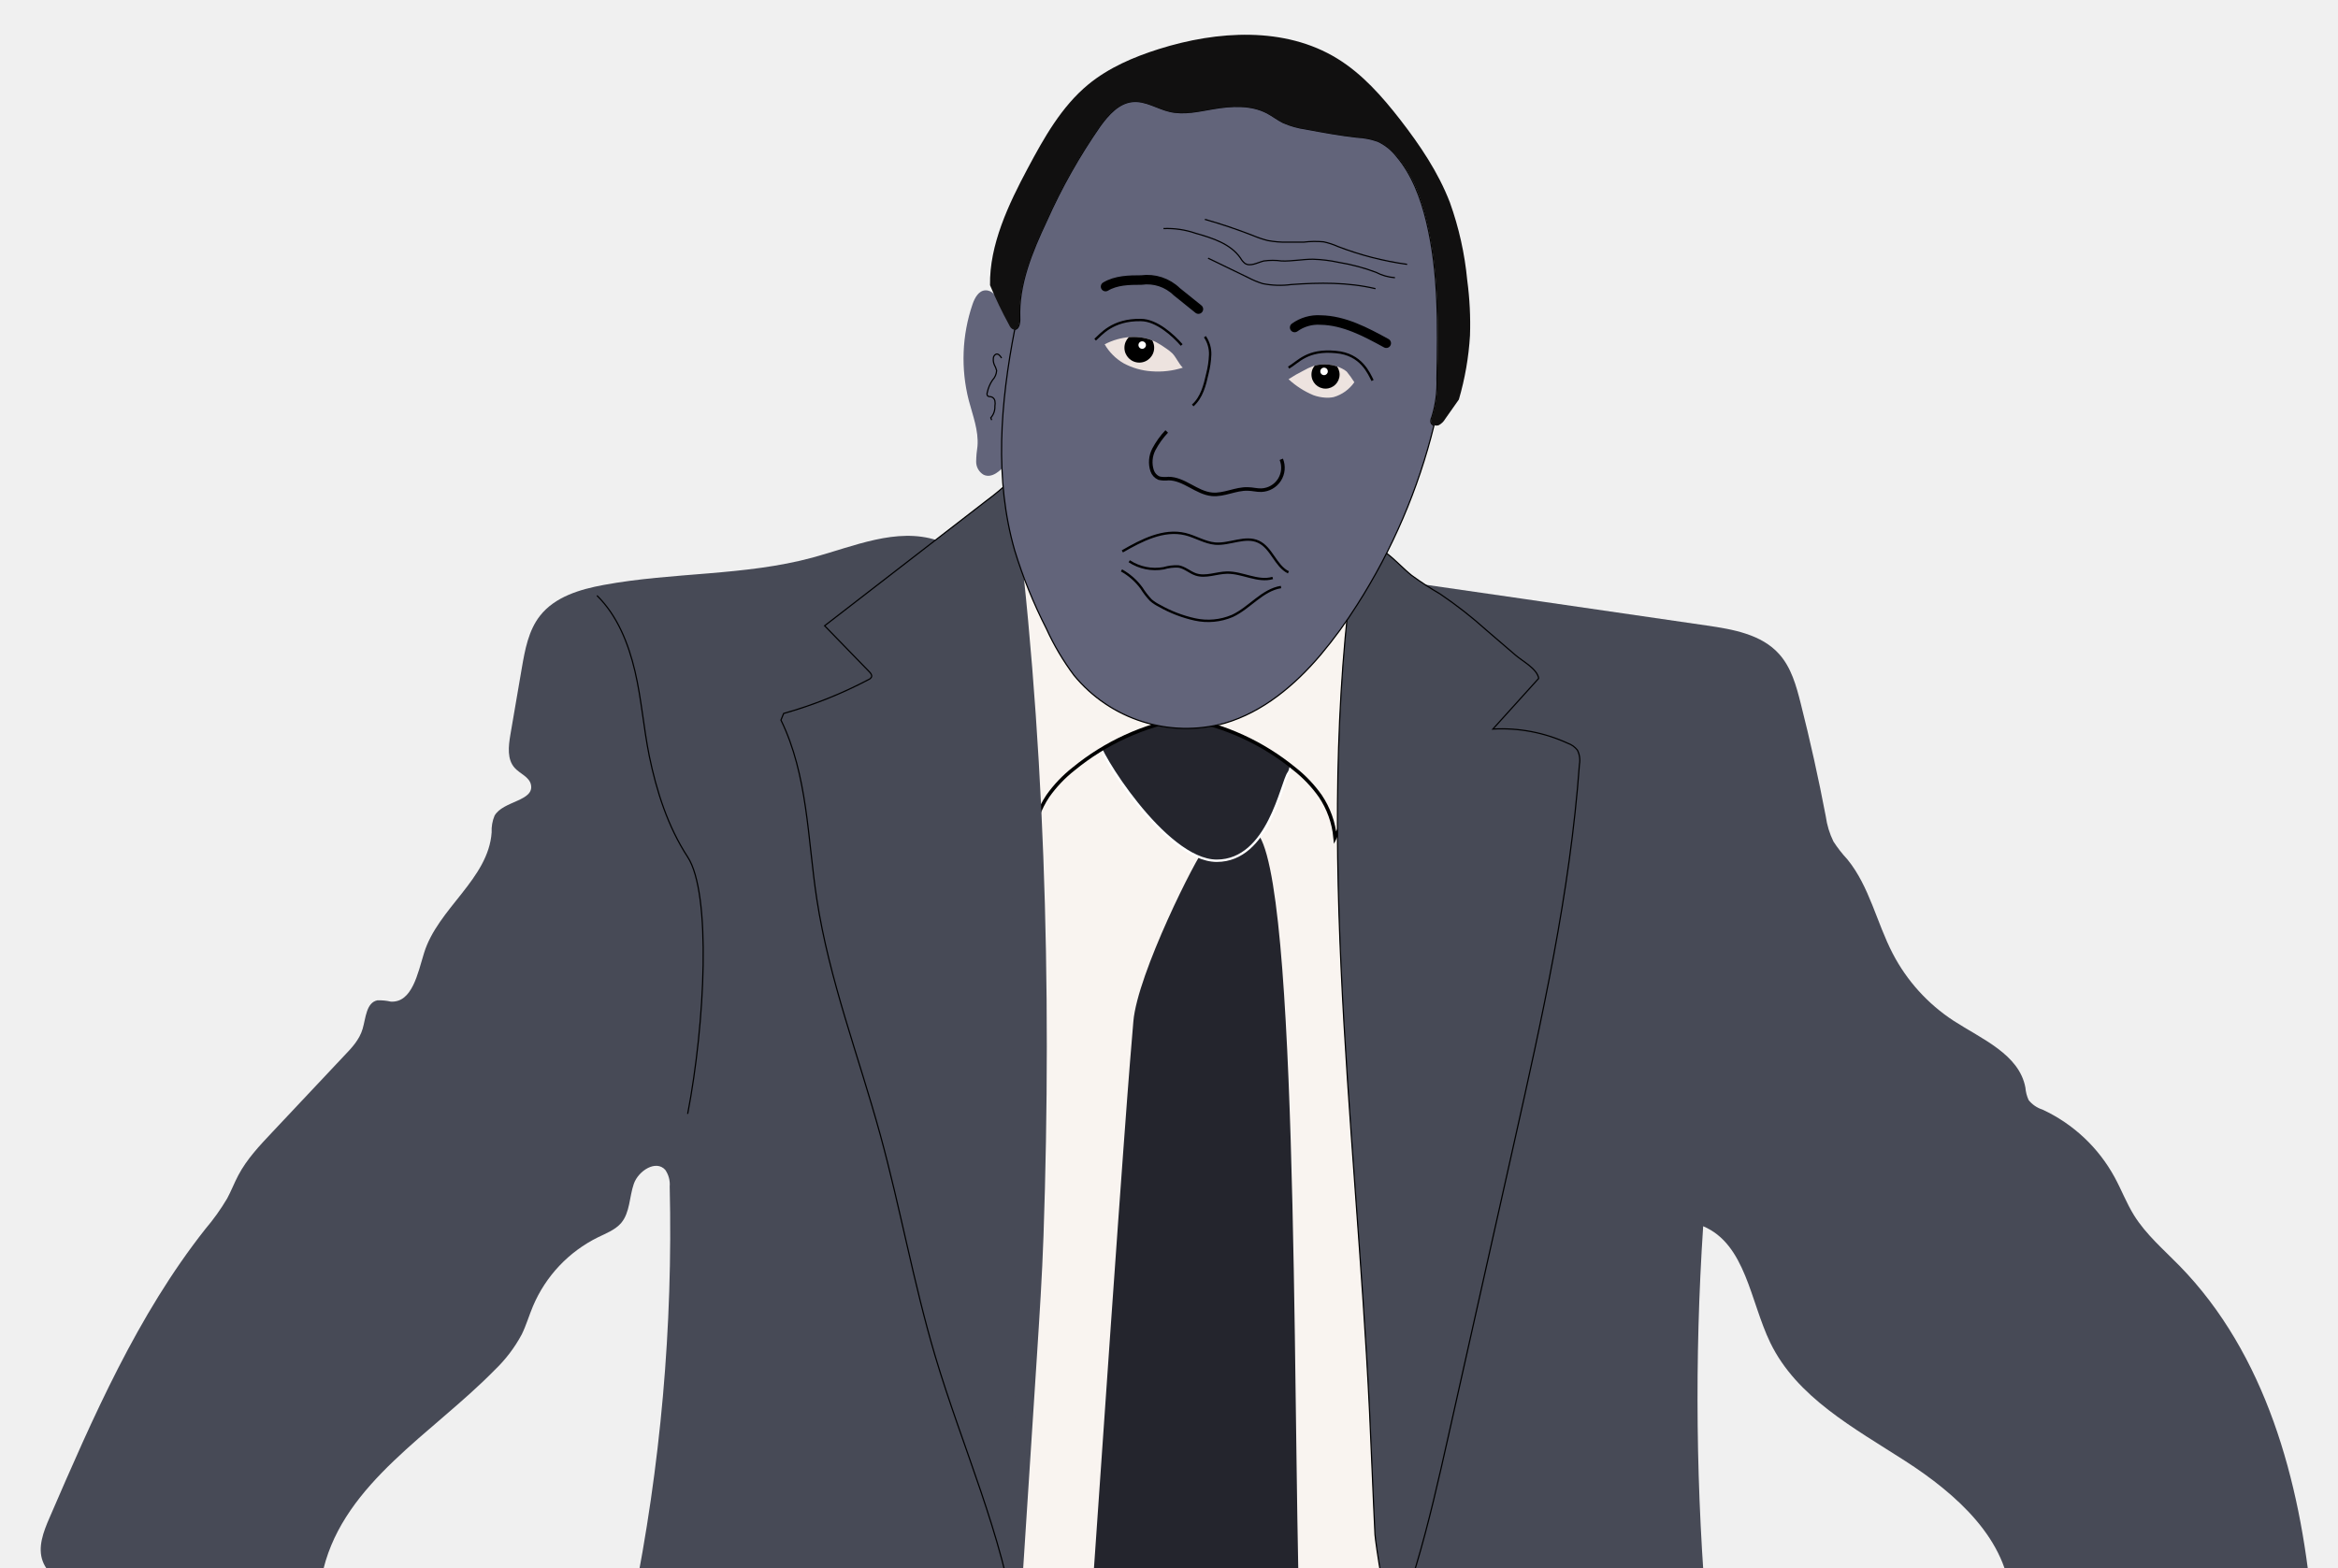
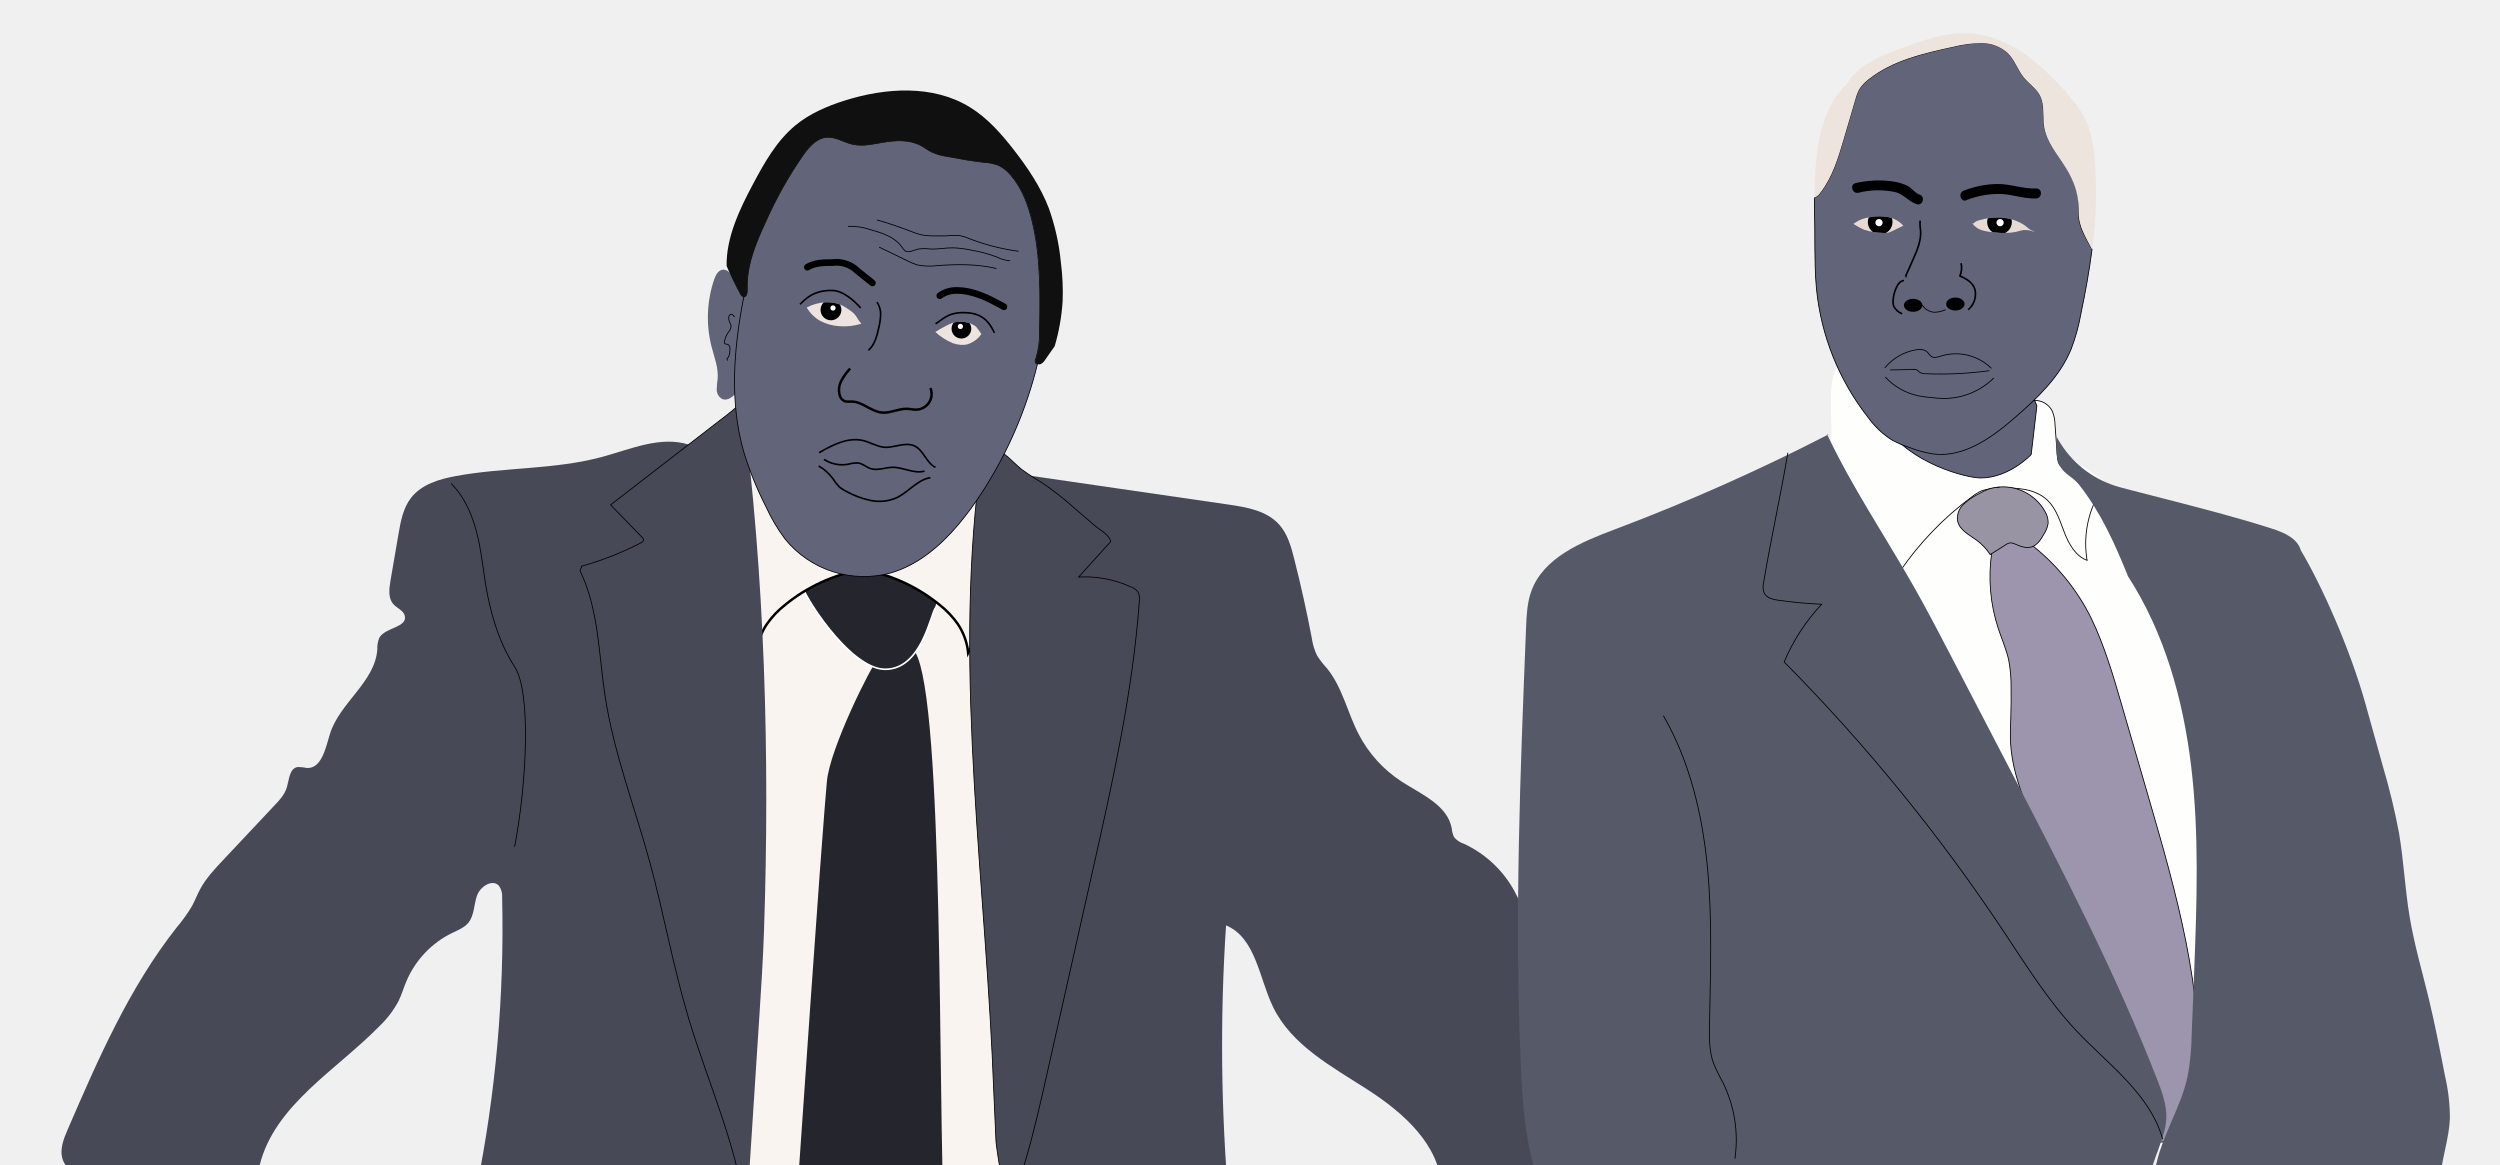
- <svg xmlns="http://www.w3.org/2000/svg" id="Kenyatta" viewBox="0 0 492 330">
+ <svg xmlns="http://www.w3.org/2000/svg" viewBox="0 0 751.05 349.9">
  <defs>
    <clipPath id="clip-path">
-       <path d="M232.46,72.47a10.93,10.93,0,0,0,4,4,14.41,14.41,0,0,0,5.86,1.68,17.34,17.34,0,0,0,6.58-.76c-.87-.87-1.33-2.08-2.18-3a8.91,8.91,0,0,0-1.38-1.09A18.78,18.78,0,0,0,243.25,72C239.92,70.29,235.78,70.74,232.46,72.47Z" style="fill:none" />
+       <path d="M242.35,92.37a10.93,10.93,0,0,0,4,4A14.41,14.41,0,0,0,252.2,98a17.34,17.34,0,0,0,6.58-.76c-.87-.87-1.33-2.08-2.18-3a8.91,8.91,0,0,0-1.38-1.09,18.78,18.78,0,0,0-2.07-1.31C249.82,90.19,245.67,90.64,242.35,92.37Z" style="fill:none" />
    </clipPath>
    <clipPath id="clip-path-2">
-       <path d="M271.17,79.81a28.29,28.29,0,0,1,3-1.73A14,14,0,0,1,276.48,77a8.17,8.17,0,0,1,5.92.57,4.24,4.24,0,0,1,1,.65A23.2,23.2,0,0,1,285,80.45a8,8,0,0,1-4.35,3.13,6.51,6.51,0,0,1-1.85.11,8.9,8.9,0,0,1-2.41-.51,17.71,17.71,0,0,1-5.23-3.36Z" style="fill:none" />
+       <path d="M281.06,99.71A28.29,28.29,0,0,1,284,98a14,14,0,0,1,2.33-1.05,8.17,8.17,0,0,1,5.92.57,4.24,4.24,0,0,1,1,.65,23.2,23.2,0,0,1,1.58,2.19,8,8,0,0,1-4.35,3.13,6.51,6.51,0,0,1-1.85.11,8.9,8.9,0,0,1-2.41-.51,17.71,17.71,0,0,1-5.23-3.36Z" style="fill:none" />
+     </clipPath>
+     <clipPath id="clip-path-3">
+       <path d="M592.44,67a5.6,5.6,0,0,0,3,2.18,16.65,16.65,0,0,0,3.75.62,19.49,19.49,0,0,0,6.56-.16,14.9,14.9,0,0,1,2.19-.53,8.44,8.44,0,0,1,2.42.23l.38.2h.5a5.6,5.6,0,0,1-2.45-1.44c-3.92-3.06-9.47-3.36-14.23-1.92a3.27,3.27,0,0,0-1.74,1" style="fill:none" />
+     </clipPath>
+     <clipPath id="clip-path-4">
+       <path d="M557.31,66.91a9.83,9.83,0,0,1,4.39-1.64,15.11,15.11,0,0,1,5.43-.06,8.19,8.19,0,0,1,4.68,2.6l-3.42,1.64a4.38,4.38,0,0,1-2.93.51,18.71,18.71,0,0,1-5.4-.93,18.32,18.32,0,0,1-3.26-1.79" style="fill:none" />
    </clipPath>
  </defs>
-   <g id="Body">
-     <g id="Shirt">
-       <g id="Shirt-2" data-name="Shirt">
-         <path d="M208.65,118.55q42.58,3.27,84.85,9.53c3.6.53,7.74,1.45,9.37,4.71a11.29,11.29,0,0,1,.74,5.46c-1.08,32.38-7.3,64.89-2.68,97,1.43,9.95,3.9,19.73,5,29.72,1.2,11.09.68,22.29.16,33.44l-1.52,32.51c-.18,3.8-.77,8.29-4.14,10.05a11,11,0,0,1-5.06.85q-43.67.34-87.29-2.57c-2.29-.15-4.76-.39-6.45-1.93s-2.16-4-2.49-6.26c-9.17-63.32,13.84-126.8,14.93-190.77.13-7.68-.26-16-5-22" style="fill:#f9f4f0" />
+   <g id="Kenyatta">
+     <g id="Body">
+       <g id="Shirt">
+         <g id="Shirt-2" data-name="Shirt">
+           <path d="M218.55,138.45q42.58,3.27,84.85,9.53c3.6.53,7.74,1.45,9.37,4.71a11.29,11.29,0,0,1,.74,5.46c-1.08,32.38-7.3,64.89-2.68,97,1.43,9.95,3.9,19.73,5,29.72,1.2,11.09.68,22.29.16,33.44l-1.52,32.51c-.18,3.8-.77,8.29-4.14,10.05a11,11,0,0,1-5.06.85q-43.67.34-87.29-2.57c-2.29-.15-4.76-.39-6.45-1.93s-2.16-4-2.49-6.26c-9.17-63.32,13.84-126.8,14.93-190.77.13-7.68-.26-16-5-22" style="fill:#f9f4f0" />
+         </g>
+         <path d="M263.45,198.4c-1.7,1.67-14.22,26.5-15.05,36.5s-1.5,16.25-9.5,132.5c25-.75,44.75,0,44.75,0-1.84-36.5,0-156.75-8.67-171.44" style="fill:#24252d" />
+         <path d="M241.06,175.9c-.55,1.44,13.91,25.17,24.87,25.17s13.63-16.5,15.13-18.5,1.5-17.67-7.67-17.67S245.06,165.4,241.06,175.9Z" style="fill:#24252d;stroke:#fff;stroke-miterlimit:10;stroke-width:0.5px" />
+         <path d="M259.07,171.11a50.17,50.17,0,0,1,23.24,10.63,27.33,27.33,0,0,1,5.42,5.7,18.86,18.86,0,0,1,3.13,8.73c1.74-3.44,3.79-6.93,4-10.78s2.41-23.33-2.09-25-42.5-.92-42.5-.92l-30.83,2.67,3.76,23.24c.53,3.82,2.3,7.34,4,10.78a18.86,18.86,0,0,1,3.13-8.73,27.33,27.33,0,0,1,5.42-5.7,50.17,50.17,0,0,1,23.24-10.63" style="fill:#f9f4f0" />
+         <path d="M259.07,171.11a50.17,50.17,0,0,0-23.24,10.63,27.33,27.33,0,0,0-5.42,5.7,18.86,18.86,0,0,0-3.13,8.73c-1.74-3.44-3.51-7-4-10.78" style="fill:none;stroke:#000;stroke-miterlimit:10;stroke-width:0.75px" />
+         <path d="M259.07,171.11a50.17,50.17,0,0,1,23.24,10.63,27.33,27.33,0,0,1,5.42,5.7,18.86,18.86,0,0,1,3.13,8.73c1.74-3.44,3.51-7,4-10.78" style="fill:none;stroke:#000;stroke-miterlimit:10;stroke-width:0.75px" />
      </g>
-       <path d="M253.55,178.5c-1.7,1.67-14.22,26.5-15.05,36.5S237,231.25,229,347.5c25-.75,44.75,0,44.75,0-1.84-36.5,0-156.75-8.67-171.44" style="fill:#24252d" />
-       <path d="M231.17,156c-.55,1.44,13.91,25.17,24.87,25.17s13.63-16.5,15.13-18.5S272.67,145,263.5,145,235.17,145.5,231.17,156Z" style="fill:#24252d;stroke:#fff;stroke-miterlimit:10;stroke-width:0.5px" />
-       <path d="M249.17,151.21a50.17,50.17,0,0,1,23.24,10.63,27.33,27.33,0,0,1,5.42,5.7,18.86,18.86,0,0,1,3.13,8.73c1.74-3.44,3.79-6.93,4-10.78s2.41-23.33-2.09-25-42.5-.92-42.5-.92l-30.83,2.67,3.76,23.24c.53,3.82,2.3,7.34,4,10.78a18.86,18.86,0,0,1,3.13-8.73,27.33,27.33,0,0,1,5.42-5.7,50.17,50.17,0,0,1,23.24-10.63" style="fill:#f9f4f0" />
-       <path d="M249.17,151.21a50.17,50.17,0,0,0-23.24,10.63,27.33,27.33,0,0,0-5.42,5.7,18.86,18.86,0,0,0-3.13,8.73c-1.74-3.44-3.51-7-4-10.78" style="fill:none;stroke:#000;stroke-miterlimit:10;stroke-width:0.75px" />
-       <path d="M249.17,151.21a50.17,50.17,0,0,1,23.24,10.63,27.33,27.33,0,0,1,5.42,5.7,18.86,18.86,0,0,1,3.13,8.73c1.74-3.44,3.51-7,4-10.78" style="fill:none;stroke:#000;stroke-miterlimit:10;stroke-width:0.75px" />
+       <g id="Jacket">
+         <path d="M306.69,142.51l23.46,3.41,5,.73,33.91,4.93c5.51.8,11.49,1.84,15.22,6,2.55,2.83,3.61,6.67,4.54,10.37q3,11.82,5.28,23.8A17.42,17.42,0,0,0,395.7,197a27.81,27.81,0,0,0,2.95,3.78c4.64,5.7,6.14,13.28,9.53,19.81A37.61,37.61,0,0,0,421,234.75c6,3.89,13.83,7.08,15.13,14.09a7.72,7.72,0,0,0,.68,2.62,6.08,6.08,0,0,0,2.92,2,33.19,33.19,0,0,1,15.21,14.19c1.43,2.63,2.5,5.45,4.08,8,2.53,4.06,6.23,7.21,9.57,10.63,18.11,18.55,25.4,45.2,27.81,71a382.48,382.48,0,0,1-63.34-.57c-.52-12.76-11.46-22.44-22.19-29.35S388,314,382.45,302.51c-4.23-8.75-5.17-20.73-14.12-24.51a546,546,0,0,0,.91,83.88,213.65,213.65,0,0,1-57.53,3.82c-2.24-.16-4.58-.38-6.49-1.57s-3.21-3.67-2.34-5.74" style="fill:#474a56" />
+         <path d="M207.08,133.62c-8.51-2.78-17.52,1.28-26.16,3.63-14.29,3.88-29.43,3.07-44,5.77-5,.92-10.25,2.49-13.38,6.47-2.44,3.1-3.18,7.17-3.85,11.07l-2.4,14c-.41,2.42-.72,5.22.94,7,1.11,1.21,3,1.85,3.38,3.45.81,3.53-5.87,3.43-7.65,6.58a8.13,8.13,0,0,0-.61,3.51c-.67,9.8-11.32,16-14.22,25.37-1.33,4.31-2.5,10.51-7,10.25a11.05,11.05,0,0,0-2.83-.27c-2.34.48-2.43,3.71-3.1,6s-2.28,4-3.87,5.65L67.11,258.29c-2.62,2.78-5.28,5.6-7.07,9-.84,1.59-1.48,3.27-2.33,4.85a46.48,46.48,0,0,1-4.62,6.47c-14.29,18.12-23.61,39.57-32.77,60.75-1.27,2.92-2.55,6.22-1.41,9.2,1.92,5.05,8.83,5.38,14.21,4.85,10.9-1.09,22.17-2.1,32.59,1.28,3.55,1.15,8.05,2.58,10.52-.22A10,10,0,0,0,78,350.07c4.51-18.13,22.93-28.46,36-41.8a29.93,29.93,0,0,0,5.71-7.5c.94-1.91,1.54-4,2.36-5.94a28.55,28.55,0,0,1,13.72-14.53c1.73-.84,3.61-1.56,4.85-3,1.87-2.23,1.7-5.49,2.66-8.24s4.66-5.11,6.61-2.94a5.34,5.34,0,0,1,.94,3.52,394.49,394.49,0,0,1-7.76,87.72l81.31,5.52,3.74-57.78c.54-8.35,1.08-16.7,1.37-25.06,1.81-52.92.25-107.28-6.48-158.65" style="fill:#474a56" />
+         <path d="M223.79,362.7c-2.89-19.76-11.39-38.19-17.08-57.33-4.57-15.35-7.33-31.17-11.57-46.62-4.54-16.54-10.77-32.68-13.36-49.63-1.94-12.72-1.89-26.1-7.54-37.66l.57-1.39A91.67,91.67,0,0,0,192.68,163a1.14,1.14,0,0,0,.63-.58c.12-.39-.18-.76-.47-1.06l-9.41-9.69,34-26.28a56.08,56.08,0,0,0,5-4.16" style="fill:#474a56;stroke:#000;stroke-miterlimit:10;stroke-width:0.25px" />
+         <path d="M333.69,162.68l-9.64,10.67a33.41,33.41,0,0,1,15.78,3,4.43,4.43,0,0,1,2,1.43,4.72,4.72,0,0,1,.43,3c-1.95,27-7.89,53.53-13.81,79.94L314.68,322c-2.06,9.18-4.12,18.36-6.81,27.37-.35,1.18-3.78,11.71-5,11.38v-.83c-1.24.54-3.58-15.64-3.65-17-.43-8.66-.73-17.32-1.15-26-3-62-12.2-124.5-2.24-185.76l-1.16.33c2.06,2,4.83,3.21,7.14,5,1.81,1.38,3.33,3.1,5.11,4.53a69,69,0,0,0,6,3.92,89,89,0,0,1,9.69,7.57l6.16,5.29c1.59,1.37,4.54,2.85,4.91,4.92" style="fill:#474a56;stroke:#000;stroke-miterlimit:10;stroke-width:0.25px" />
+       </g>
+       <path d="M135.51,145.26c4.29,4.22,6.62,10.06,8,15.93s1.81,11.9,3,17.79c1.54,7.47,3.92,14.92,8.09,21.31,5,7.61,3.68,35,0,54.07" style="fill:none;stroke:#000;stroke-miterlimit:10;stroke-width:0.25px" />
+       <path d="M259.79,172.94a1.5,1.5,0,0,0,0-3,1.5,1.5,0,0,0,0,3Z" />
    </g>
-     <g id="Jacket">
-       <path d="M296.79,122.61,320.26,126l5,.73,33.91,4.93c5.51.8,11.49,1.84,15.22,6,2.55,2.83,3.61,6.67,4.54,10.37q3,11.82,5.28,23.8a17.42,17.42,0,0,0,1.61,5.29,27.81,27.81,0,0,0,2.95,3.78c4.64,5.7,6.14,13.28,9.53,19.81a37.61,37.61,0,0,0,12.79,14.13c6,3.89,13.83,7.08,15.13,14.09a7.72,7.72,0,0,0,.68,2.62,6.08,6.08,0,0,0,2.92,2A33.19,33.19,0,0,1,445,247.8c1.43,2.63,2.5,5.45,4.08,8,2.53,4.06,6.23,7.21,9.57,10.63,18.11,18.55,25.4,45.2,27.81,71a382.48,382.48,0,0,1-63.34-.57c-.52-12.76-11.46-22.44-22.19-29.35s-22.84-13.4-28.4-24.9c-4.23-8.75-5.17-20.73-14.12-24.51a546,546,0,0,0,.91,83.88,213.65,213.65,0,0,1-57.53,3.82c-2.24-.16-4.58-.38-6.49-1.57s-3.21-3.67-2.34-5.74" style="fill:#474a56" />
-       <path d="M197.19,113.72c-8.51-2.78-17.52,1.28-26.16,3.63-14.29,3.88-29.43,3.07-44,5.77-5,.92-10.25,2.49-13.38,6.47-2.44,3.1-3.18,7.17-3.85,11.07l-2.4,14c-.41,2.42-.72,5.22.94,7,1.11,1.21,3,1.85,3.38,3.45.81,3.53-5.87,3.43-7.65,6.58a8.13,8.13,0,0,0-.61,3.51c-.67,9.8-11.32,16-14.22,25.37-1.33,4.31-2.5,10.51-7,10.25a11.05,11.05,0,0,0-2.83-.27c-2.34.48-2.43,3.71-3.1,6s-2.28,4-3.87,5.65L57.21,238.39c-2.62,2.78-5.28,5.6-7.07,9-.84,1.59-1.48,3.27-2.33,4.85a46.48,46.48,0,0,1-4.62,6.47c-14.29,18.12-23.61,39.57-32.77,60.75-1.27,2.92-2.55,6.22-1.41,9.2,1.92,5.05,8.83,5.38,14.21,4.85,10.9-1.09,22.17-2.1,32.59,1.28,3.55,1.15,8.05,2.58,10.52-.22a10,10,0,0,0,1.75-4.39c4.51-18.13,22.93-28.46,36-41.8a29.93,29.93,0,0,0,5.71-7.5c.94-1.91,1.54-4,2.36-5.94a28.55,28.55,0,0,1,13.72-14.53c1.73-.84,3.61-1.56,4.85-3,1.87-2.23,1.7-5.49,2.66-8.24s4.66-5.11,6.61-2.94a5.34,5.34,0,0,1,.94,3.52,394.49,394.49,0,0,1-7.76,87.72L214.48,343l3.74-57.78c.54-8.35,1.08-16.7,1.37-25.06,1.81-52.92.25-107.28-6.48-158.65" style="fill:#474a56" />
-       <path d="M213.89,342.8C211,323,202.5,304.61,196.81,285.47c-4.57-15.35-7.33-31.17-11.57-46.62-4.54-16.54-10.77-32.68-13.36-49.63-1.94-12.72-1.89-26.1-7.54-37.66l.57-1.39a91.67,91.67,0,0,0,17.87-7.13,1.14,1.14,0,0,0,.63-.58c.12-.39-.18-.76-.47-1.06l-9.41-9.69,34-26.28a56.08,56.08,0,0,0,5-4.16" style="fill:#474a56;stroke:#000;stroke-miterlimit:10;stroke-width:0.25px" />
-       <path d="M323.8,142.78l-9.64,10.67a33.41,33.41,0,0,1,15.78,3,4.43,4.43,0,0,1,2,1.43,4.72,4.72,0,0,1,.43,3c-1.95,27-7.89,53.53-13.81,79.94l-13.75,61.36c-2.06,9.18-4.12,18.36-6.81,27.37-.35,1.18-3.78,11.71-5,11.38V340c-1.24.54-3.58-15.64-3.65-17-.43-8.66-.73-17.32-1.15-26-3-62-12.2-124.5-2.24-185.76l-1.16.33c2.06,2,4.83,3.21,7.14,5,1.81,1.38,3.33,3.1,5.11,4.53a69,69,0,0,0,6,3.92,89,89,0,0,1,9.69,7.57l6.16,5.29c1.59,1.37,4.54,2.85,4.91,4.92" style="fill:#474a56;stroke:#000;stroke-miterlimit:10;stroke-width:0.25px" />
+     <g id="Head">
+       <path d="M221.73,117.39c-1.21,1.55-3.09,3.29-4.86,2.43a3.18,3.18,0,0,1-1.55-2.74,23.11,23.11,0,0,1,.28-3.28c.26-3.28-1-6.46-1.84-9.65a35.47,35.47,0,0,1,.8-20.22c.46-1.34,1.29-2.87,2.7-2.92s2.21,1.17,2.89,2.25c0,0,3.16,4.6,5.49,6S221.73,117.39,221.73,117.39Z" style="fill:#62647a" />
+       <path d="M311.21,107.68a1.8,1.8,0,0,0-.19,1.13.91.91,0,0,0,.64.62,126,126,0,0,1-16.18,37.78,96.66,96.66,0,0,1-7.67,10.5c-5.42,6.4-12.14,12.06-20.19,14.41A30.53,30.53,0,0,1,235.9,162a52.8,52.8,0,0,1-5.79-9.78,101.39,101.39,0,0,1-6.67-16.45c-4.34-15.06-3-31.19,0-46.58.84,0,1.1-1.33,1.06-2.24-.31-7.18,2.57-14.07,5.62-20.57a121.64,121.64,0,0,1,11.28-20c1.74-2.4,3.94-4.88,6.89-5.14,2.71-.24,5.17,1.48,7.81,2.09,3,.68,6.06-.06,9.07-.57,3.84-.66,8-.91,11.43.91,1.14.61,2.17,1.43,3.33,2a18,18,0,0,0,4.74,1.34c3.58.67,7.16,1.33,10.77,1.73a15.55,15.55,0,0,1,4.4.86,10.67,10.67,0,0,1,3.89,3.08c3.31,3.88,5.15,8.8,6.35,13.76,2.61,10.78,2.42,22,2.21,33.1A24.3,24.3,0,0,1,311.21,107.68Z" style="fill:#62647a;stroke:#000;stroke-miterlimit:10;stroke-width:0.25px" />
+       <path d="M242.35,92.37a10.93,10.93,0,0,0,4,4A14.41,14.41,0,0,0,252.2,98a17.34,17.34,0,0,0,6.58-.76c-.87-.87-1.33-2.08-2.18-3a8.91,8.91,0,0,0-1.38-1.09,18.78,18.78,0,0,0-2.07-1.31C249.82,90.19,245.67,90.64,242.35,92.37Z" style="fill:#ede3df" />
+       <g style="clip-path:url(#clip-path)">
+         <circle cx="249.64" cy="93.09" r="3.13" />
+         <circle cx="250.25" cy="92.53" r="0.79" style="fill:#fff" />
+       </g>
+       <path d="M319.23,90.54A61.12,61.12,0,0,1,316.85,104L314,108.07a3.43,3.43,0,0,1-1.37,1.33,1.47,1.47,0,0,1-.95,0,.91.91,0,0,1-.64-.62,1.8,1.8,0,0,1,.19-1.13,24.3,24.3,0,0,0,1.08-8.07c.21-11.09.4-22.32-2.21-33.1-1.2-5-3-9.88-6.35-13.76a10.67,10.67,0,0,0-3.89-3.08,15.55,15.55,0,0,0-4.4-.86c-3.61-.4-7.19-1.06-10.77-1.73a18,18,0,0,1-4.74-1.34c-1.16-.57-2.19-1.39-3.33-2-3.44-1.82-7.59-1.57-11.43-.91-3,.51-6.09,1.25-9.07.57-2.64-.61-5.1-2.33-7.81-2.09-3,.26-5.15,2.74-6.89,5.14a121.64,121.64,0,0,0-11.28,20c-3,6.5-5.93,13.39-5.62,20.57,0,.91-.22,2.2-1.06,2.24h-.17c-.49-.07-.8-.55-1-1a84.62,84.62,0,0,1-4-8.33c-.16-8.49,3.91-17.08,7.92-24.58,3.44-6.45,7.1-13,12.74-17.66,4.31-3.55,9.55-5.79,14.87-7.47,12.32-3.88,26.51-4.77,37.53,2,5.29,3.24,9.47,8,13.27,12.89,4.16,5.37,8,11.06,10.44,17.4a67.28,67.28,0,0,1,3.65,16.37A69.74,69.74,0,0,1,319.23,90.54Z" style="fill:#111010" />
+       <path d="M255.41,110.71a17.22,17.22,0,0,0-2.7,3.76,5.8,5.8,0,0,0-.37,4.5,2.6,2.6,0,0,0,1.44,1.57,5.71,5.71,0,0,0,2,.09c3.28,0,5.89,3,9.15,3.31,2.53.24,5-1.21,7.52-1.12,1,0,1.93.29,2.9.25a4.72,4.72,0,0,0,4.17-6.5" style="fill:none;stroke:#000;stroke-miterlimit:10;stroke-width:0.75px" />
+       <path d="M262.09,85l-4.56-3.67a8.94,8.94,0,0,0-7.45-2.45c-2.59,0-5.31.05-7.53,1.38" style="fill:none;stroke:#000;stroke-linecap:round;stroke-miterlimit:10;stroke-width:2px" />
+       <path d="M282.33,88.84a8.38,8.38,0,0,1,5.47-1.57c4.93.08,9.49,2.51,13.81,4.88" style="fill:none;stroke:#000;stroke-linecap:round;stroke-miterlimit:10;stroke-width:2px" />
+       <path d="M220.67,95.27c-.26-.45-.68-1-1.18-.82a1,1,0,0,0-.56.91,2.78,2.78,0,0,0,.2,1.3,4.92,4.92,0,0,1,.5,1.24,3.2,3.2,0,0,1-.87,2,7.29,7.29,0,0,0-1.12,2.68.72.72,0,0,0,.09.64c.18.19.5.14.76.2a1.13,1.13,0,0,1,.77.82,3.32,3.32,0,0,1,0,1.18,3.42,3.42,0,0,1-.87,2.43l.2.47" style="fill:none;stroke:#000;stroke-miterlimit:10;stroke-width:0.25px" />
+       <path d="M240.35,91.4c1.17-1,3.58-4.27,9.63-4.14,3.33,0,6.88,3.3,8.58,5.26" style="fill:none;stroke:#000;stroke-miterlimit:10;stroke-width:0.5px" />
+       <path d="M281.06,97.28C283.14,96.07,285,93.4,291,94c5.42.44,7,4.58,7.75,6" style="fill:none;stroke:#000;stroke-miterlimit:10;stroke-width:0.5px" />
+       <path d="M281.06,99.71A28.29,28.29,0,0,1,284,98a14,14,0,0,1,2.33-1.05,8.17,8.17,0,0,1,5.92.57,4.24,4.24,0,0,1,1,.65,23.2,23.2,0,0,1,1.58,2.19,8,8,0,0,1-4.35,3.13,6.51,6.51,0,0,1-1.85.11,8.9,8.9,0,0,1-2.41-.51,17.71,17.71,0,0,1-5.23-3.36Z" style="fill:#ede3df" />
+       <g style="clip-path:url(#clip-path-2)">
+         <circle cx="288.83" cy="98.74" r="2.96" />
+         <circle cx="288.52" cy="98.07" r="0.79" style="fill:#fff" />
+       </g>
+       <path d="M254.73,68a18.32,18.32,0,0,1,6.79,1c3.53,1,7.34,2.2,9.42,5.22a4,4,0,0,0,.89,1.08c1.14.8,2.64-.14,4-.48a13.5,13.5,0,0,1,3.76,0c2.19.08,4.38-.37,6.57-.37a29.55,29.55,0,0,1,5.48.67,40.83,40.83,0,0,1,7.8,2.08,10.25,10.25,0,0,0,4,1.14" style="fill:none;stroke:#000;stroke-miterlimit:10;stroke-width:0.25px" />
+       <path d="M263.45,66.07q5.1,1.45,10.05,3.38a22,22,0,0,0,3.19,1.08,20,20,0,0,0,4,.34c1.17,0,2.35,0,3.52,0a19.67,19.67,0,0,1,4.22-.07,15.35,15.35,0,0,1,3.05,1A65.08,65.08,0,0,0,306,75.49" style="fill:none;stroke:#000;stroke-miterlimit:10;stroke-width:0.25px" />
+       <path d="M264.11,74.24l8.51,4.12a17.2,17.2,0,0,0,3,1.24,18.28,18.28,0,0,0,6,.19c5.92-.43,11.94-.5,17.72.87" style="fill:none;stroke:#000;stroke-miterlimit:10;stroke-width:0.25px" />
+       <path d="M246.07,136c4.07-2.35,8.68-4.74,13.24-3.64,2.15.52,4.11,1.8,6.31,2,3.07.24,6.3-1.69,9.09-.4s3.58,5.1,6.31,6.45" style="fill:none;stroke:#000;stroke-miterlimit:10;stroke-width:0.5px" />
+       <path d="M245.94,140a13.15,13.15,0,0,1,4.22,3.72,15.53,15.53,0,0,0,2,2.58,9,9,0,0,0,1.79,1.16,26.85,26.85,0,0,0,7.45,2.86,13,13,0,0,0,7.85-.73c3.65-1.68,6.3-5.47,10.26-6.09" style="fill:none;stroke:#000;stroke-miterlimit:10;stroke-width:0.5px" />
+       <path d="M247.53,138a10,10,0,0,0,7.23,1.48,9.23,9.23,0,0,1,3.15-.38c1.32.22,2.37,1.25,3.64,1.68,2.09.69,4.33-.35,6.53-.39,3.27-.07,6.52,2.06,9.65,1.13" style="fill:none;stroke:#000;stroke-miterlimit:10;stroke-width:0.5px" />
+       <path d="M263.46,90.77a6.34,6.34,0,0,1,1.1,3.81,18.87,18.87,0,0,1-.59,4c-.54,2.43-1.19,5-3.08,6.66" style="fill:none;stroke:#000;stroke-miterlimit:10;stroke-width:0.5px" />
    </g>
-     <path d="M125.62,125.35c4.29,4.22,6.62,10.06,8,15.93s1.81,11.9,3,17.79c1.54,7.47,3.92,14.92,8.09,21.31,5,7.61,3.68,35,0,54.07" style="fill:none;stroke:#000;stroke-miterlimit:10;stroke-width:0.25px" />
-     <path d="M249.89,153a1.5,1.5,0,0,0,0-3,1.5,1.5,0,0,0,0,3Z" />
  </g>
-   <g id="Head">
-     <path d="M211.83,97.49c-1.21,1.55-3.09,3.29-4.86,2.43a3.18,3.18,0,0,1-1.55-2.74,23.11,23.11,0,0,1,.28-3.28c.26-3.28-1-6.46-1.84-9.65a35.47,35.47,0,0,1,.8-20.22c.46-1.34,1.29-2.87,2.7-2.92s2.21,1.17,2.89,2.25c0,0,3.16,4.6,5.49,6S211.83,97.49,211.83,97.49Z" style="fill:#62647a" />
-     <path d="M301.32,87.78a1.8,1.8,0,0,0-.19,1.13.91.91,0,0,0,.64.62,126,126,0,0,1-16.18,37.78,96.66,96.66,0,0,1-7.67,10.5c-5.42,6.4-12.14,12.06-20.19,14.41A30.53,30.53,0,0,1,226,142.13a52.8,52.8,0,0,1-5.79-9.78,101.39,101.39,0,0,1-6.67-16.45c-4.34-15.06-3-31.19,0-46.58.84,0,1.1-1.33,1.06-2.24-.31-7.18,2.57-14.07,5.62-20.57a121.64,121.64,0,0,1,11.28-20c1.74-2.4,3.94-4.88,6.89-5.14,2.71-.24,5.17,1.48,7.81,2.09,3,.68,6.06-.06,9.07-.57,3.84-.66,8-.91,11.43.91,1.14.61,2.17,1.43,3.33,2a18,18,0,0,0,4.74,1.34c3.58.67,7.16,1.33,10.77,1.73a15.55,15.55,0,0,1,4.4.86,10.67,10.67,0,0,1,3.89,3.08c3.31,3.88,5.15,8.8,6.35,13.76,2.61,10.78,2.42,22,2.21,33.1A24.3,24.3,0,0,1,301.32,87.78Z" style="fill:#62647a;stroke:#000;stroke-miterlimit:10;stroke-width:0.25px" />
-     <path d="M232.46,72.47a10.93,10.93,0,0,0,4,4,14.41,14.41,0,0,0,5.86,1.68,17.34,17.34,0,0,0,6.58-.76c-.87-.87-1.33-2.08-2.18-3a8.91,8.91,0,0,0-1.38-1.09A18.78,18.78,0,0,0,243.25,72C239.92,70.29,235.78,70.74,232.46,72.47Z" style="fill:#ede3df" />
-     <g style="clip-path:url(#clip-path)">
-       <circle cx="239.75" cy="73.19" r="3.13" />
-       <circle cx="240.36" cy="72.63" r="0.79" style="fill:#fff" />
+   <g id="Moi">
+     <g id="Body-2" data-name="Body">
+       <path d="M680.67,237a708.36,708.36,0,0,1-6,80.41c-.87,6.63-1.87,13.32-4.36,19.53s-7.81,12.48-14.48,11.8c-4.93-.49-8.61-4.6-11.77-8.41-8-9.66-19.65-21.4-28.29-31.43-13.05-7.6-25.56-16.53-34.92-28.38-10.25-13-16.23-28.87-19.9-45-3.24-14.24-4.79-28.79-6.34-43.31-1.82-17.13-4.79-36.43-5.69-53.63,3.38-6.08-1.66-25.13,4-29.07,6.84-4.78,25.78,9,34,10.09,11.44,1.52,21.39,8.34,30.85,14.94l11.12,7.77a87.85,87.85,0,0,1,9.21,7.05c5.44,5,9.55,11.17,13.61,17.31s8.17,12.4,12.27,18.6c6.36,9.64,12.84,19.56,15.34,30.84C680.81,223,680.8,230,680.67,237Z" style="fill:#fefefc" />
+       <path d="M611,120.3a5.85,5.85,0,0,1,5.59,3.29,11.44,11.44,0,0,1,.78,4l.66,9.08c.09,1.25.24,2.63,1.18,3.47a6.08,6.08,0,0,0,3.2,1,13.27,13.27,0,0,1,9.32,6.59l-1,.28A30.35,30.35,0,0,0,627,168.34c-3.46-1.28-5.45-4.87-6.79-8.3s-2.42-7.16-5.07-9.72c-3.78-3.64-9.6-3.89-14.84-3.67a14.83,14.83,0,0,0-5,.82,14.29,14.29,0,0,0-3,1.85,93.8,93.8,0,0,0-21.6,22.44" style="fill:#fefefc;stroke:#000;stroke-miterlimit:10;stroke-width:0.25px" />
+       <path d="M598.41,165.7a49.79,49.79,0,0,0,1.95,23.23c1.05,3.16,2.43,6.23,3.12,9.5a42,42,0,0,1,.69,8.14q.06,4.47-.08,8.95c-.08,2.56-.21,5.12-.07,7.68.68,12.76,7.76,24.2,11.24,36.49a65.89,65.89,0,0,1,2.45,15.6l-.23,0,3,23.85c.76,6.07,1.55,12.26,4.13,17.8,2,4.39,5.12,8.2,8.28,11.86q4.31,5,8.88,9.76c1.75,1.83,3.66,3.7,6.12,4.32,3.76.94,7.72-1.48,9.73-4.79s2.46-7.31,2.7-11.18c1.8-29.61-6.55-58.8-14.83-87.29l-8.08-27.82c-2.58-8.88-5.18-17.82-9.21-26.15A64,64,0,0,0,611,164.24c-.37-.31-6.83-4.32-8.05-4.21S598.41,165.7,598.41,165.7Z" style="fill:#9d95ae;stroke:#000;stroke-miterlimit:10;stroke-width:0.25px" />
+       <path d="M600.67,146.45c-2.31-.22-4.5.95-6.53,2.08a17,17,0,0,0-4.4,3.11,5.74,5.74,0,0,0-1.62,4.94c.59,2.67,3.44,4.06,5.65,5.67a16.65,16.65,0,0,1,4.13,4.35l4.62-2.91a3.16,3.16,0,0,1,1.47-.61,3.23,3.23,0,0,1,1.44.39c1.59.71,3.38,1.36,5,.81s2.75-2.28,3.63-3.86a8.21,8.21,0,0,0,1.24-3.21,6.37,6.37,0,0,0-.84-3.37,14.47,14.47,0,0,0-16.22-7.15" style="fill:#9894a4;stroke:#000;stroke-miterlimit:10;stroke-width:0.25px" />
+       <path d="M630.28,412.87c10.82-20,9.74-44.34,17.46-65.76,1.33-3.68,2.94-7.36,3.07-11.28s-1.29-7.78-2.72-11.46c-12.58-32.28-28.59-63.1-44.56-93.84l-17-32.67c-3.72-7.16-7.44-14.31-11.41-21.33-8.72-15.38-18.68-30.08-26.23-46.06l.49,0a606.92,606.92,0,0,1-64.25,28.56c-10.08,3.8-21.46,8.47-25.11,18.61-1.25,3.47-1.41,7.22-1.56,10.91-1.74,43.41-3.49,86.88-1.62,130.28.42,9.78,1,19.61,3.27,29.14a88.18,88.18,0,0,0,39.13,54.29L497,399.73c11,7.46,18.72,18.74,28.9,27.22,8.93,7.44,19.55,12.59,30.39,16.78,10.14,3.92,21,7.36,28.5,15.25,5.86-5.59,11.79-11.25,16.09-18.11,2.65-4.24,4.64-8.86,7.27-13.12a101.14,101.14,0,0,1,9.52-12.35,34.46,34.46,0,0,0,13.07,9.07L630,422.9S629.39,414.54,630.28,412.87Z" style="fill:#565a68" />
+       <path d="M537.11,136c-2.27,13.49-5,25.38-7.26,38.87a5.37,5.37,0,0,0,.13,3.26c.75,1.52,2.67,2,4.34,2.2q6.43.91,12.94,1.2A58.24,58.24,0,0,0,536,198.86a539.27,539.27,0,0,1,65.78,80.73c6.89,10.36,13.48,21,22,30.07,9.65,10.22,22.2,19.05,25.93,32.61" style="fill:none;stroke:#000;stroke-miterlimit:10;stroke-width:0.25px" />
+       <path d="M499.71,215c7.94,13.78,11.7,29.64,13.23,45.48s.9,31.79.63,47.69c-.06,3.75-.1,7.59,1.16,11.13a53.78,53.78,0,0,0,2.82,5.82,39,39,0,0,1,3.65,23" style="fill:none;stroke:#000;stroke-miterlimit:10;stroke-width:0.25px" />
+       <path d="M691.25,165.39c6.17,10.36,14.77,29.49,19.42,46.19l5.17,18.55a202.32,202.32,0,0,1,4.84,19.94c1.45,8.43,1.82,17,3.24,25.44,1.38,8.26,3.75,16.31,5.72,24.45,1.86,7.7,3.37,15.47,4.88,23.25A55.94,55.94,0,0,1,736,336c-.24,6.14-2.49,12-2.89,18.18-.37,5.6.81,11.16,1.3,16.75A69.28,69.28,0,0,1,729,404.44l.54-.93c-4.12,10.22.54,21.86-1,32.78-7.36-.41-14-4.23-20.82-7.08A83,83,0,0,0,681.6,423a25.39,25.39,0,0,0-10.12.86,46.26,46.26,0,0,0-6.21,3.09c-5.19,2.73-11.13,4.37-16.94,3.58a43,43,0,0,1-8.67-2.44l-12.9-4.63a30.51,30.51,0,0,0,5.63-14.17c.61-4.89,0-9.9.92-14.74.76-4.11,2.55-7.94,4.12-11.82,4.14-10.19,6.86-20.89,9.56-31.55l.47.24c1.64-9.76,7.64-18.31,9.73-28a72.05,72.05,0,0,0,1.22-12.33q.41-9.94.79-19.89c.78-20.31,1.48-40.71-.92-60.89S650.25,190,639.21,173v-.1c-4-9.82-8-18.79-14.51-27.15-3.33-4.3-7.7-2.94-6.84-14.4l-.12-.38a30.33,30.33,0,0,0,16.66,14.62c1.7.61,3.45,1.06,5.2,1.51l10.64,2.74c10.8,2.78,21.61,5.55,32.23,8.95,3.65,1.17,7.8,2.93,8.77,6.64" style="fill:#565a68" />
    </g>
-     <path d="M309.34,70.64A61.12,61.12,0,0,1,307,84.09l-2.87,4.08a3.43,3.43,0,0,1-1.37,1.33,1.47,1.47,0,0,1-.95,0,.91.91,0,0,1-.64-.62,1.8,1.8,0,0,1,.19-1.13,24.3,24.3,0,0,0,1.08-8.07c.21-11.09.4-22.32-2.21-33.1-1.2-5-3-9.88-6.35-13.76A10.67,10.67,0,0,0,290,29.77a15.55,15.55,0,0,0-4.4-.86c-3.61-.4-7.19-1.06-10.77-1.73A18,18,0,0,1,270,25.84c-1.16-.57-2.19-1.39-3.33-2-3.44-1.82-7.59-1.57-11.43-.91-3,.51-6.09,1.25-9.07.57-2.64-.61-5.1-2.33-7.81-2.09-3,.26-5.15,2.74-6.89,5.14a121.64,121.64,0,0,0-11.28,20c-3,6.5-5.93,13.39-5.62,20.57,0,.91-.22,2.2-1.06,2.24h-.17c-.49-.07-.8-.55-1-1a84.62,84.62,0,0,1-4-8.33c-.16-8.49,3.91-17.08,7.92-24.58,3.44-6.45,7.1-13,12.74-17.66,4.31-3.55,9.55-5.79,14.87-7.47,12.32-3.88,26.51-4.77,37.53,2,5.29,3.24,9.47,8,13.27,12.89,4.16,5.37,8,11.06,10.44,17.4a67.28,67.28,0,0,1,3.65,16.37A69.74,69.74,0,0,1,309.34,70.64Z" style="fill:#111010" />
-     <path d="M245.52,90.81a17.22,17.22,0,0,0-2.7,3.76,5.8,5.8,0,0,0-.37,4.5,2.6,2.6,0,0,0,1.44,1.57,5.71,5.71,0,0,0,2,.09c3.28,0,5.89,3,9.15,3.31,2.53.24,5-1.21,7.52-1.12,1,0,1.93.29,2.9.25a4.72,4.72,0,0,0,4.17-6.5" style="fill:none;stroke:#000;stroke-miterlimit:10;stroke-width:0.75px" />
-     <path d="M252.19,65.06l-4.56-3.67a8.94,8.94,0,0,0-7.45-2.45c-2.59,0-5.31.05-7.53,1.38" style="fill:none;stroke:#000;stroke-linecap:round;stroke-miterlimit:10;stroke-width:2px" />
-     <path d="M272.44,68.93a8.38,8.38,0,0,1,5.47-1.57c4.93.08,9.49,2.51,13.81,4.88" style="fill:none;stroke:#000;stroke-linecap:round;stroke-miterlimit:10;stroke-width:2px" />
-     <path d="M210.77,75.37c-.26-.45-.68-1-1.18-.82a1,1,0,0,0-.56.91,2.78,2.78,0,0,0,.2,1.3,4.92,4.92,0,0,1,.5,1.24,3.2,3.2,0,0,1-.87,2,7.29,7.29,0,0,0-1.12,2.68.72.72,0,0,0,.09.64c.18.19.5.14.76.2a1.13,1.13,0,0,1,.77.82,3.32,3.32,0,0,1,0,1.18,3.42,3.42,0,0,1-.87,2.43l.2.47" style="fill:none;stroke:#000;stroke-miterlimit:10;stroke-width:0.25px" />
-     <path d="M230.46,71.5c1.17-1,3.58-4.27,9.63-4.14,3.33,0,6.88,3.3,8.58,5.26" style="fill:none;stroke:#000;stroke-miterlimit:10;stroke-width:0.5px" />
-     <path d="M271.17,77.38c2.08-1.21,3.92-3.87,9.92-3.29,5.42.44,7,4.58,7.75,6" style="fill:none;stroke:#000;stroke-miterlimit:10;stroke-width:0.5px" />
-     <path d="M271.17,79.81a28.29,28.29,0,0,1,3-1.73A14,14,0,0,1,276.48,77a8.17,8.17,0,0,1,5.92.57,4.24,4.24,0,0,1,1,.65A23.2,23.2,0,0,1,285,80.45a8,8,0,0,1-4.35,3.13,6.51,6.51,0,0,1-1.85.11,8.9,8.9,0,0,1-2.41-.51,17.71,17.71,0,0,1-5.23-3.36Z" style="fill:#ede3df" />
-     <g style="clip-path:url(#clip-path-2)">
-       <circle cx="278.94" cy="78.84" r="2.96" />
-       <circle cx="278.63" cy="78.17" r="0.79" style="fill:#fff" />
+     <g id="Head-2" data-name="Head">
+       <path d="M566.2,127.75c7.62,11.6,24.71,15.84,28.79,15.84,8.69,0,15.22-7.06,15.22-7.06l1.71-14.6a27.15,27.15,0,0,0-2.79-5.44" style="fill:#62647a;stroke:#000;stroke-miterlimit:10;stroke-width:0.25px" />
+       <path d="M628.49,74.92c-.83,6.48-2,12.91-3.34,19.29a58.34,58.34,0,0,1-2.95,10.69c-3.37,8.22-10,14.59-16.72,20.41-7,6.12-15.51,12.29-24.77,11.06a34.71,34.71,0,0,1-7.26-2,30.84,30.84,0,0,1-5.11-2.21,25.75,25.75,0,0,1-6.92-6.5,74.33,74.33,0,0,1-15.73-39.09c-.39-4.16-.43-8.35-.47-12.53q0-5.74-.1-11.48c0-1,0-2.08,0-3.12a4.81,4.81,0,0,0,1.77-1.58c3.58-4.62,5.29-10.36,6.94-16q1.76-6,3.51-11.92a13.71,13.71,0,0,1,1.22-3.15,11.16,11.16,0,0,1,2.75-2.92C568.54,18.11,577.95,16,587,14a33.81,33.81,0,0,1,8.46-1.1,11.5,11.5,0,0,1,7.77,3c2,2,2.92,5,4.73,7.21,1.57,1.93,3.79,3.34,4.93,5.54,1.22,2.38.93,5.21,1.08,7.87.55,9.81,11.57,14.27,10.56,27.33C624.2,67.82,626.69,71.46,628.49,74.92Z" style="fill:#62647a;stroke:#000;stroke-miterlimit:10;stroke-width:0.25px" />
+       <path d="M628.49,74.92c-1.8-3.46-4.07-7.09-4-11,.28-13.79-10-17.52-10.56-27.33-.14-2.66.14-5.49-1.08-7.87-1.14-2.21-3.37-3.61-4.93-5.54-1.8-2.24-2.68-5.17-4.73-7.21a11.5,11.5,0,0,0-7.77-3A33.81,33.81,0,0,0,587,14c-9,1.95-18.43,4.06-25.65,9.82a11.16,11.16,0,0,0-2.75,2.92,13.71,13.71,0,0,0-1.22,3.15q-1.76,6-3.51,11.92c-1.65,5.61-3.37,11.35-6.94,16a4.81,4.81,0,0,1-1.77,1.58c0-11.77.87-24.16,8.39-33A11.36,11.36,0,0,0,555,25c3.08-5.33,9.28-7.88,15-10.06,7.25-2.75,14.82-5.54,22.55-4.86,10.66.93,19.62,8.29,26.86,16.17,3.22,3.51,6.31,7.28,8,11.75a34.59,34.59,0,0,1,1.73,8.15A119.4,119.4,0,0,1,628.49,74.92Z" style="fill:#ede5dd" />
+       <path d="M598.26,110.67a15.2,15.2,0,0,0-15.09-3.73c-.95.3-2,.69-2.88.19-.63-.36-.94-1.1-1.5-1.57a3.81,3.81,0,0,0-3-.5,15.46,15.46,0,0,0-9.56,5.48" style="fill:none;stroke:#000;stroke-miterlimit:10;stroke-width:0.25px" />
+       <path d="M566.37,113.26a18.81,18.81,0,0,0,9.92,5.65,37.34,37.34,0,0,0,4,.54c1.18.12,2.36.23,3.55.25A21.23,21.23,0,0,0,599,113.53" style="fill:none;stroke:#000;stroke-miterlimit:10;stroke-width:0.25px" />
+       <path d="M567.82,111.14,575,111a1.83,1.83,0,0,1,.91.14,4.25,4.25,0,0,1,.67.6,3.18,3.18,0,0,0,2,.54,107.43,107.43,0,0,0,19.08-.92" style="fill:none;stroke:#000;stroke-miterlimit:10;stroke-width:0.25px" />
+       <path d="M592.44,67a5.6,5.6,0,0,0,3,2.18,16.65,16.65,0,0,0,3.75.62,19.49,19.49,0,0,0,6.56-.16,14.9,14.9,0,0,1,2.19-.53,8.44,8.44,0,0,1,2.42.23l.38.2h.5a5.6,5.6,0,0,1-2.45-1.44c-3.92-3.06-9.47-3.36-14.23-1.92a3.27,3.27,0,0,0-1.74,1" style="fill:#e5dbd3" />
+       <path d="M557.31,66.91a9.83,9.83,0,0,1,4.39-1.64,15.11,15.11,0,0,1,5.43-.06,8.19,8.19,0,0,1,4.68,2.6l-3.42,1.64a4.38,4.38,0,0,1-2.93.51,18.71,18.71,0,0,1-5.4-.93,18.32,18.32,0,0,1-3.26-1.79" style="fill:#e5dbd3" />
+       <g style="clip-path:url(#clip-path-3)">
+         <circle cx="600.69" cy="66.7" r="3.71" />
+         <circle cx="600.87" cy="66.88" r="1.09" style="fill:#fff" />
+       </g>
+       <g style="clip-path:url(#clip-path-4)">
+         <circle cx="564.84" cy="66.7" r="3.71" />
+         <circle cx="564.48" cy="66.88" r="1.09" style="fill:#fff" />
+       </g>
+       <path d="M576.85,66.27a11.15,11.15,0,0,0,.13,2.93c.24,3-1,5.94-2.24,8.71l-2.23,5c0,.07-.06.18,0,.23s.14-.11.06-.1" style="fill:none;stroke:#000;stroke-miterlimit:10;stroke-width:0.5px" />
+       <path d="M572,84.29c-1,0-1.73.94-2.18,1.84a10.9,10.9,0,0,0-1.09,4,4.17,4.17,0,0,0,.24,2,5.18,5.18,0,0,0,2.47,2.15" style="fill:none;stroke:#000;stroke-miterlimit:10;stroke-width:0.5px" />
+       <path d="M577,91.34a3.77,3.77,0,0,1,1,1,4.53,4.53,0,0,0,3.18,1.47,9,9,0,0,0,3.37-.78" style="fill:none;stroke:#000;stroke-miterlimit:10;stroke-width:0.25px" />
+       <path d="M591.28,93.05a6.15,6.15,0,0,0,2.17-5.27,4.76,4.76,0,0,0-.31-1.3c-.72-1.78-2.6-2.77-4.33-3.6a6.25,6.25,0,0,0,.34-3.81" style="fill:none;stroke:#000;stroke-miterlimit:10;stroke-width:0.5px" />
+       <ellipse cx="587.43" cy="91.34" rx="2.77" ry="1.95" />
+       <ellipse cx="574.74" cy="91.72" rx="2.77" ry="1.95" />
+       <path d="M558.29,57.91a24.61,24.61,0,0,1,11-.23c2.71.67,4.06,2.88,6.55,3.66,1.85.58,2.64-2.32.8-2.89-1.28-.4-2.25-1.9-3.47-2.56a14.52,14.52,0,0,0-4.8-1.42,30,30,0,0,0-10.88.54c-1.89.41-1.09,3.31.8,2.89Z" />
+       <path d="M590.76,60.12a26.13,26.13,0,0,1,10.61-1.83c3.51.19,6.8,1.48,10.32,1.33,1.92-.08,1.93-3.08,0-3-3.93.17-7.75-1.39-11.73-1.35a29.11,29.11,0,0,0-10,2c-1.79.67-1,3.57.8,2.89Z" />
    </g>
-     <path d="M244.84,48.11a18.32,18.32,0,0,1,6.79,1c3.53,1,7.34,2.2,9.42,5.22a4,4,0,0,0,.89,1.08c1.14.8,2.64-.14,4-.48a13.5,13.5,0,0,1,3.76,0c2.19.08,4.38-.37,6.57-.37a29.55,29.55,0,0,1,5.48.67,40.83,40.83,0,0,1,7.8,2.08,10.25,10.25,0,0,0,4,1.14" style="fill:none;stroke:#000;stroke-miterlimit:10;stroke-width:0.25px" />
-     <path d="M253.55,46.17q5.1,1.45,10.05,3.38a22,22,0,0,0,3.19,1.08,20,20,0,0,0,4,.34c1.17,0,2.35,0,3.52,0a19.67,19.67,0,0,1,4.22-.07,15.35,15.35,0,0,1,3.05,1,65.08,65.08,0,0,0,14.53,3.74" style="fill:none;stroke:#000;stroke-miterlimit:10;stroke-width:0.25px" />
-     <path d="M254.22,54.34l8.51,4.12a17.2,17.2,0,0,0,3,1.24,18.28,18.28,0,0,0,6,.19c5.92-.43,11.94-.5,17.72.87" style="fill:none;stroke:#000;stroke-miterlimit:10;stroke-width:0.25px" />
-     <path d="M236.18,116.06c4.07-2.35,8.68-4.74,13.24-3.64,2.15.52,4.11,1.8,6.31,2,3.07.24,6.3-1.69,9.09-.4s3.58,5.1,6.31,6.45" style="fill:none;stroke:#000;stroke-miterlimit:10;stroke-width:0.5px" />
-     <path d="M236,120.06a13.15,13.15,0,0,1,4.22,3.72,15.53,15.53,0,0,0,2,2.58,9,9,0,0,0,1.79,1.16,26.85,26.85,0,0,0,7.45,2.86,13,13,0,0,0,7.85-.73c3.65-1.68,6.3-5.47,10.26-6.09" style="fill:none;stroke:#000;stroke-miterlimit:10;stroke-width:0.5px" />
-     <path d="M237.63,118.13a10,10,0,0,0,7.23,1.48,9.23,9.23,0,0,1,3.15-.38c1.32.22,2.37,1.25,3.64,1.68,2.09.69,4.33-.35,6.53-.39,3.27-.07,6.52,2.06,9.65,1.13" style="fill:none;stroke:#000;stroke-miterlimit:10;stroke-width:0.5px" />
-     <path d="M253.56,70.87a6.34,6.34,0,0,1,1.1,3.81,18.87,18.87,0,0,1-.59,4c-.54,2.43-1.19,5-3.08,6.66" style="fill:none;stroke:#000;stroke-miterlimit:10;stroke-width:0.5px" />
  </g>
</svg>
